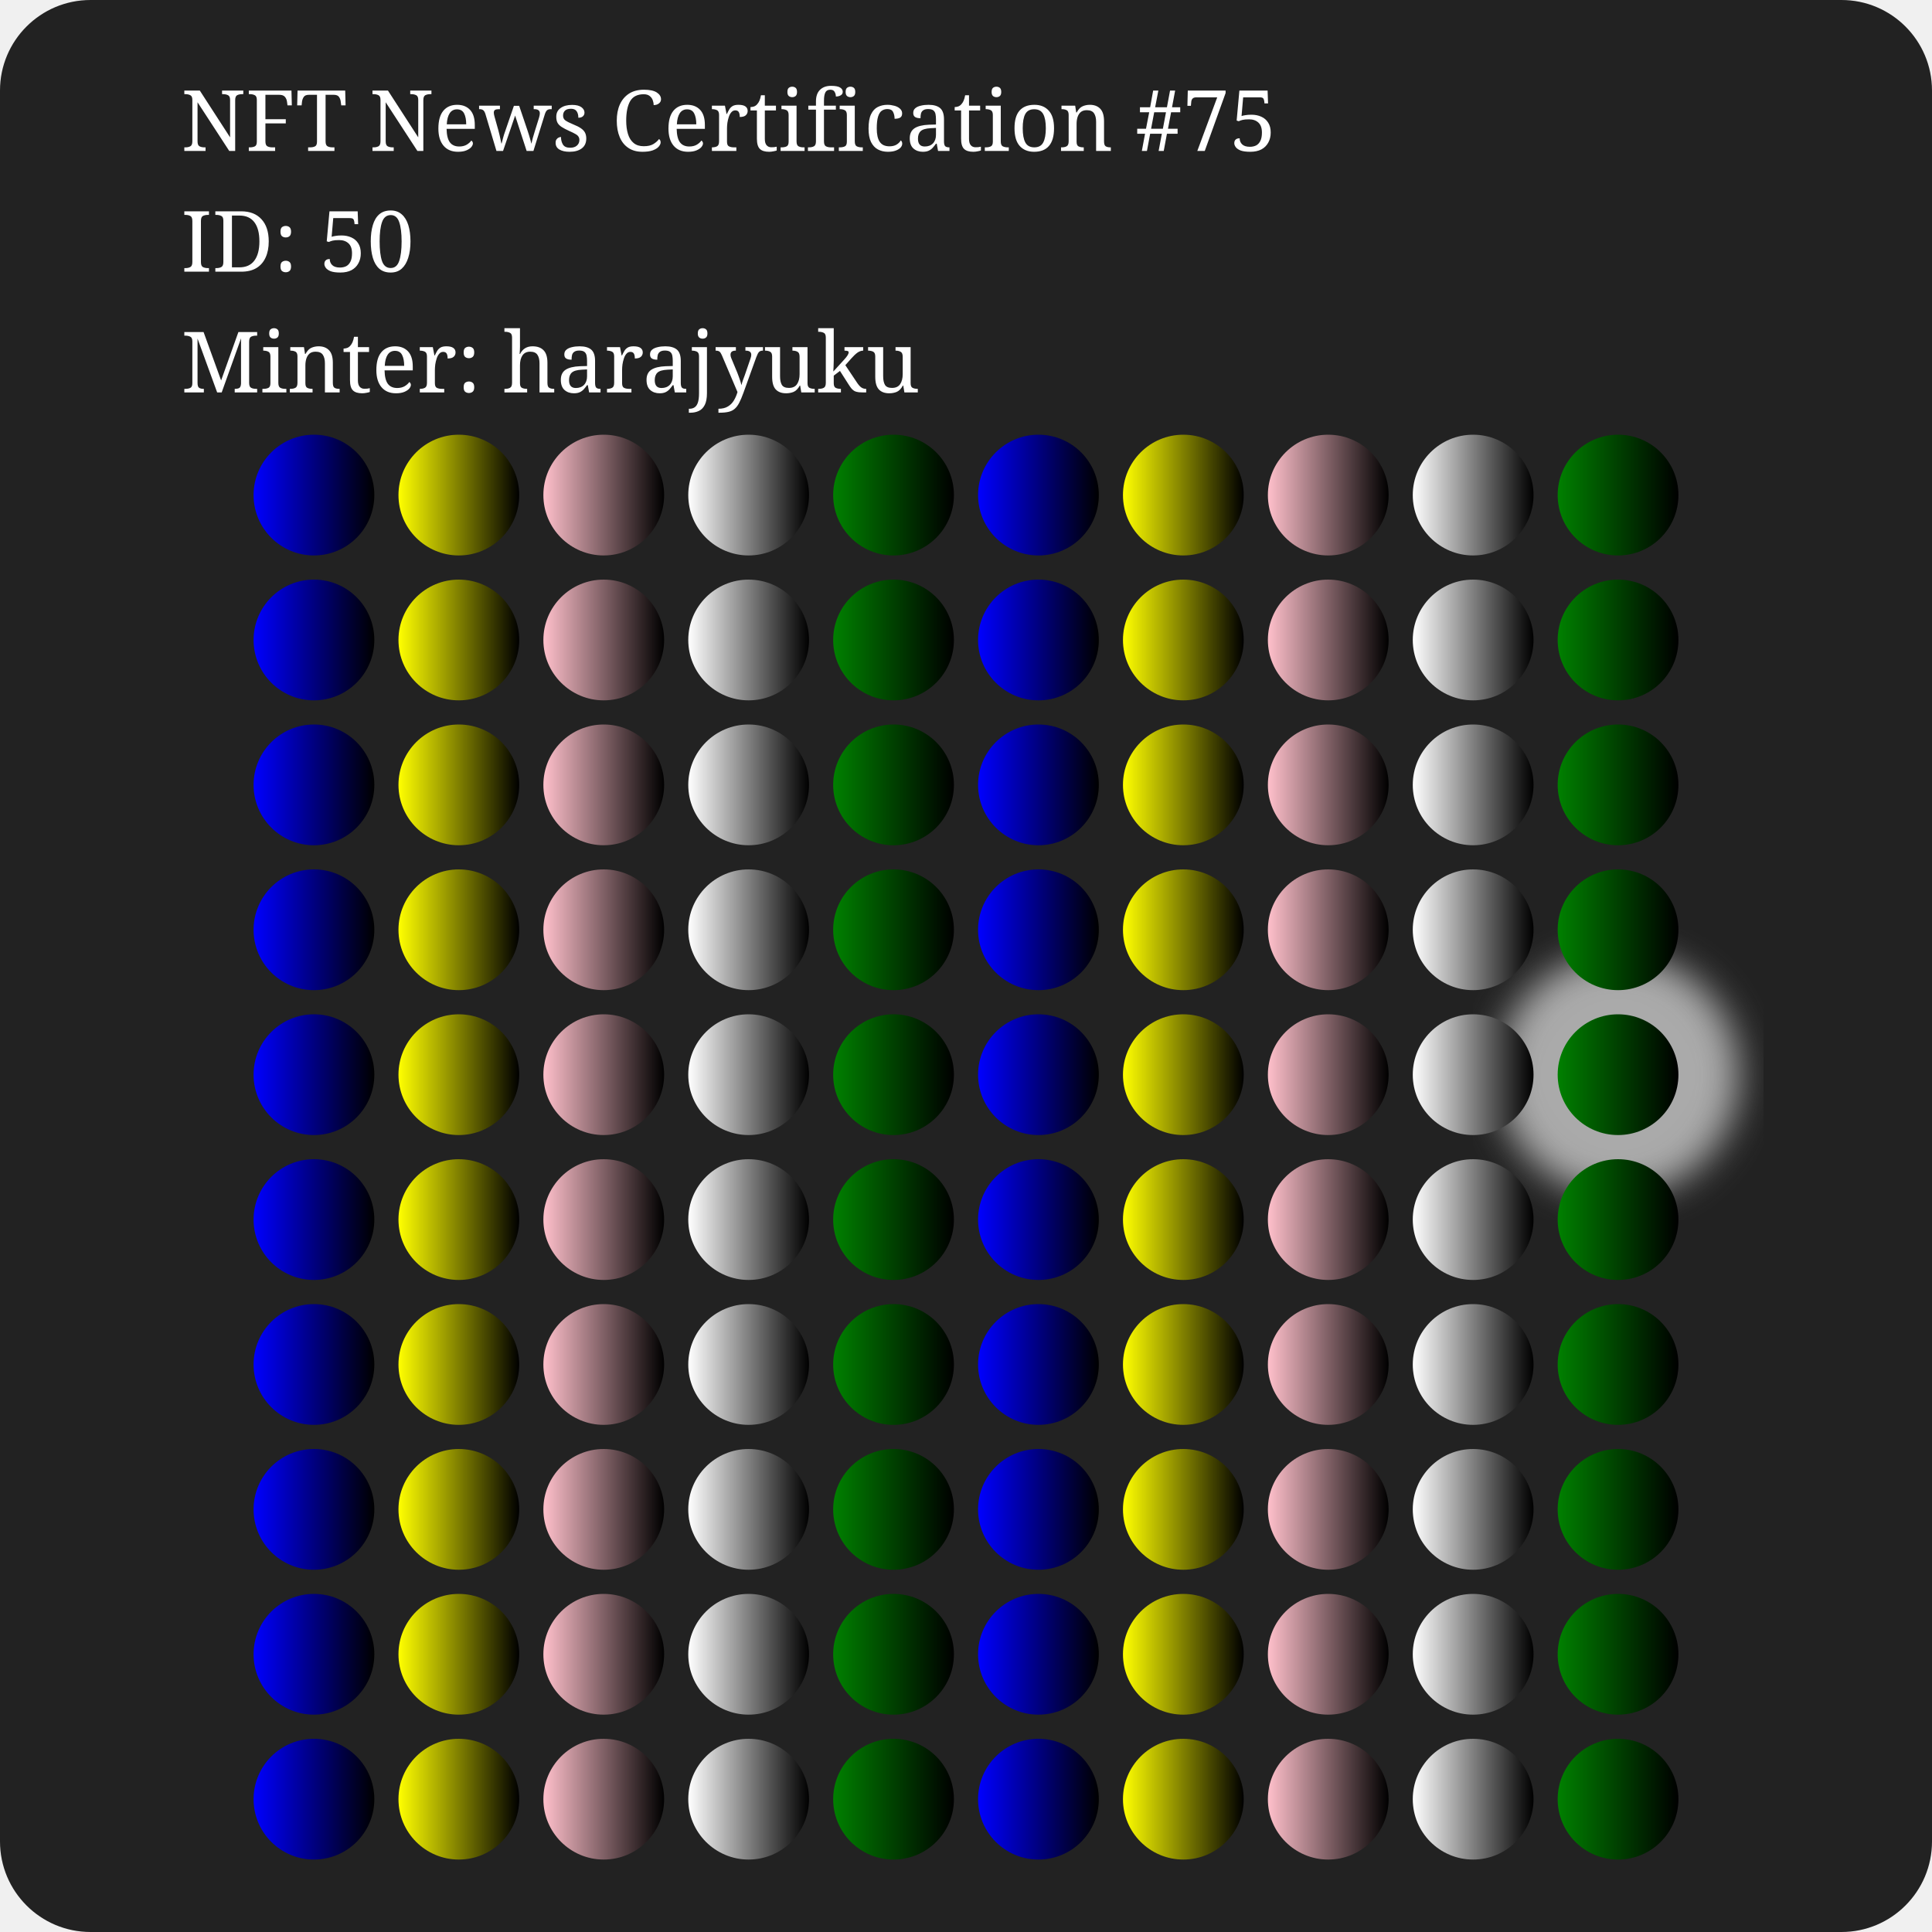
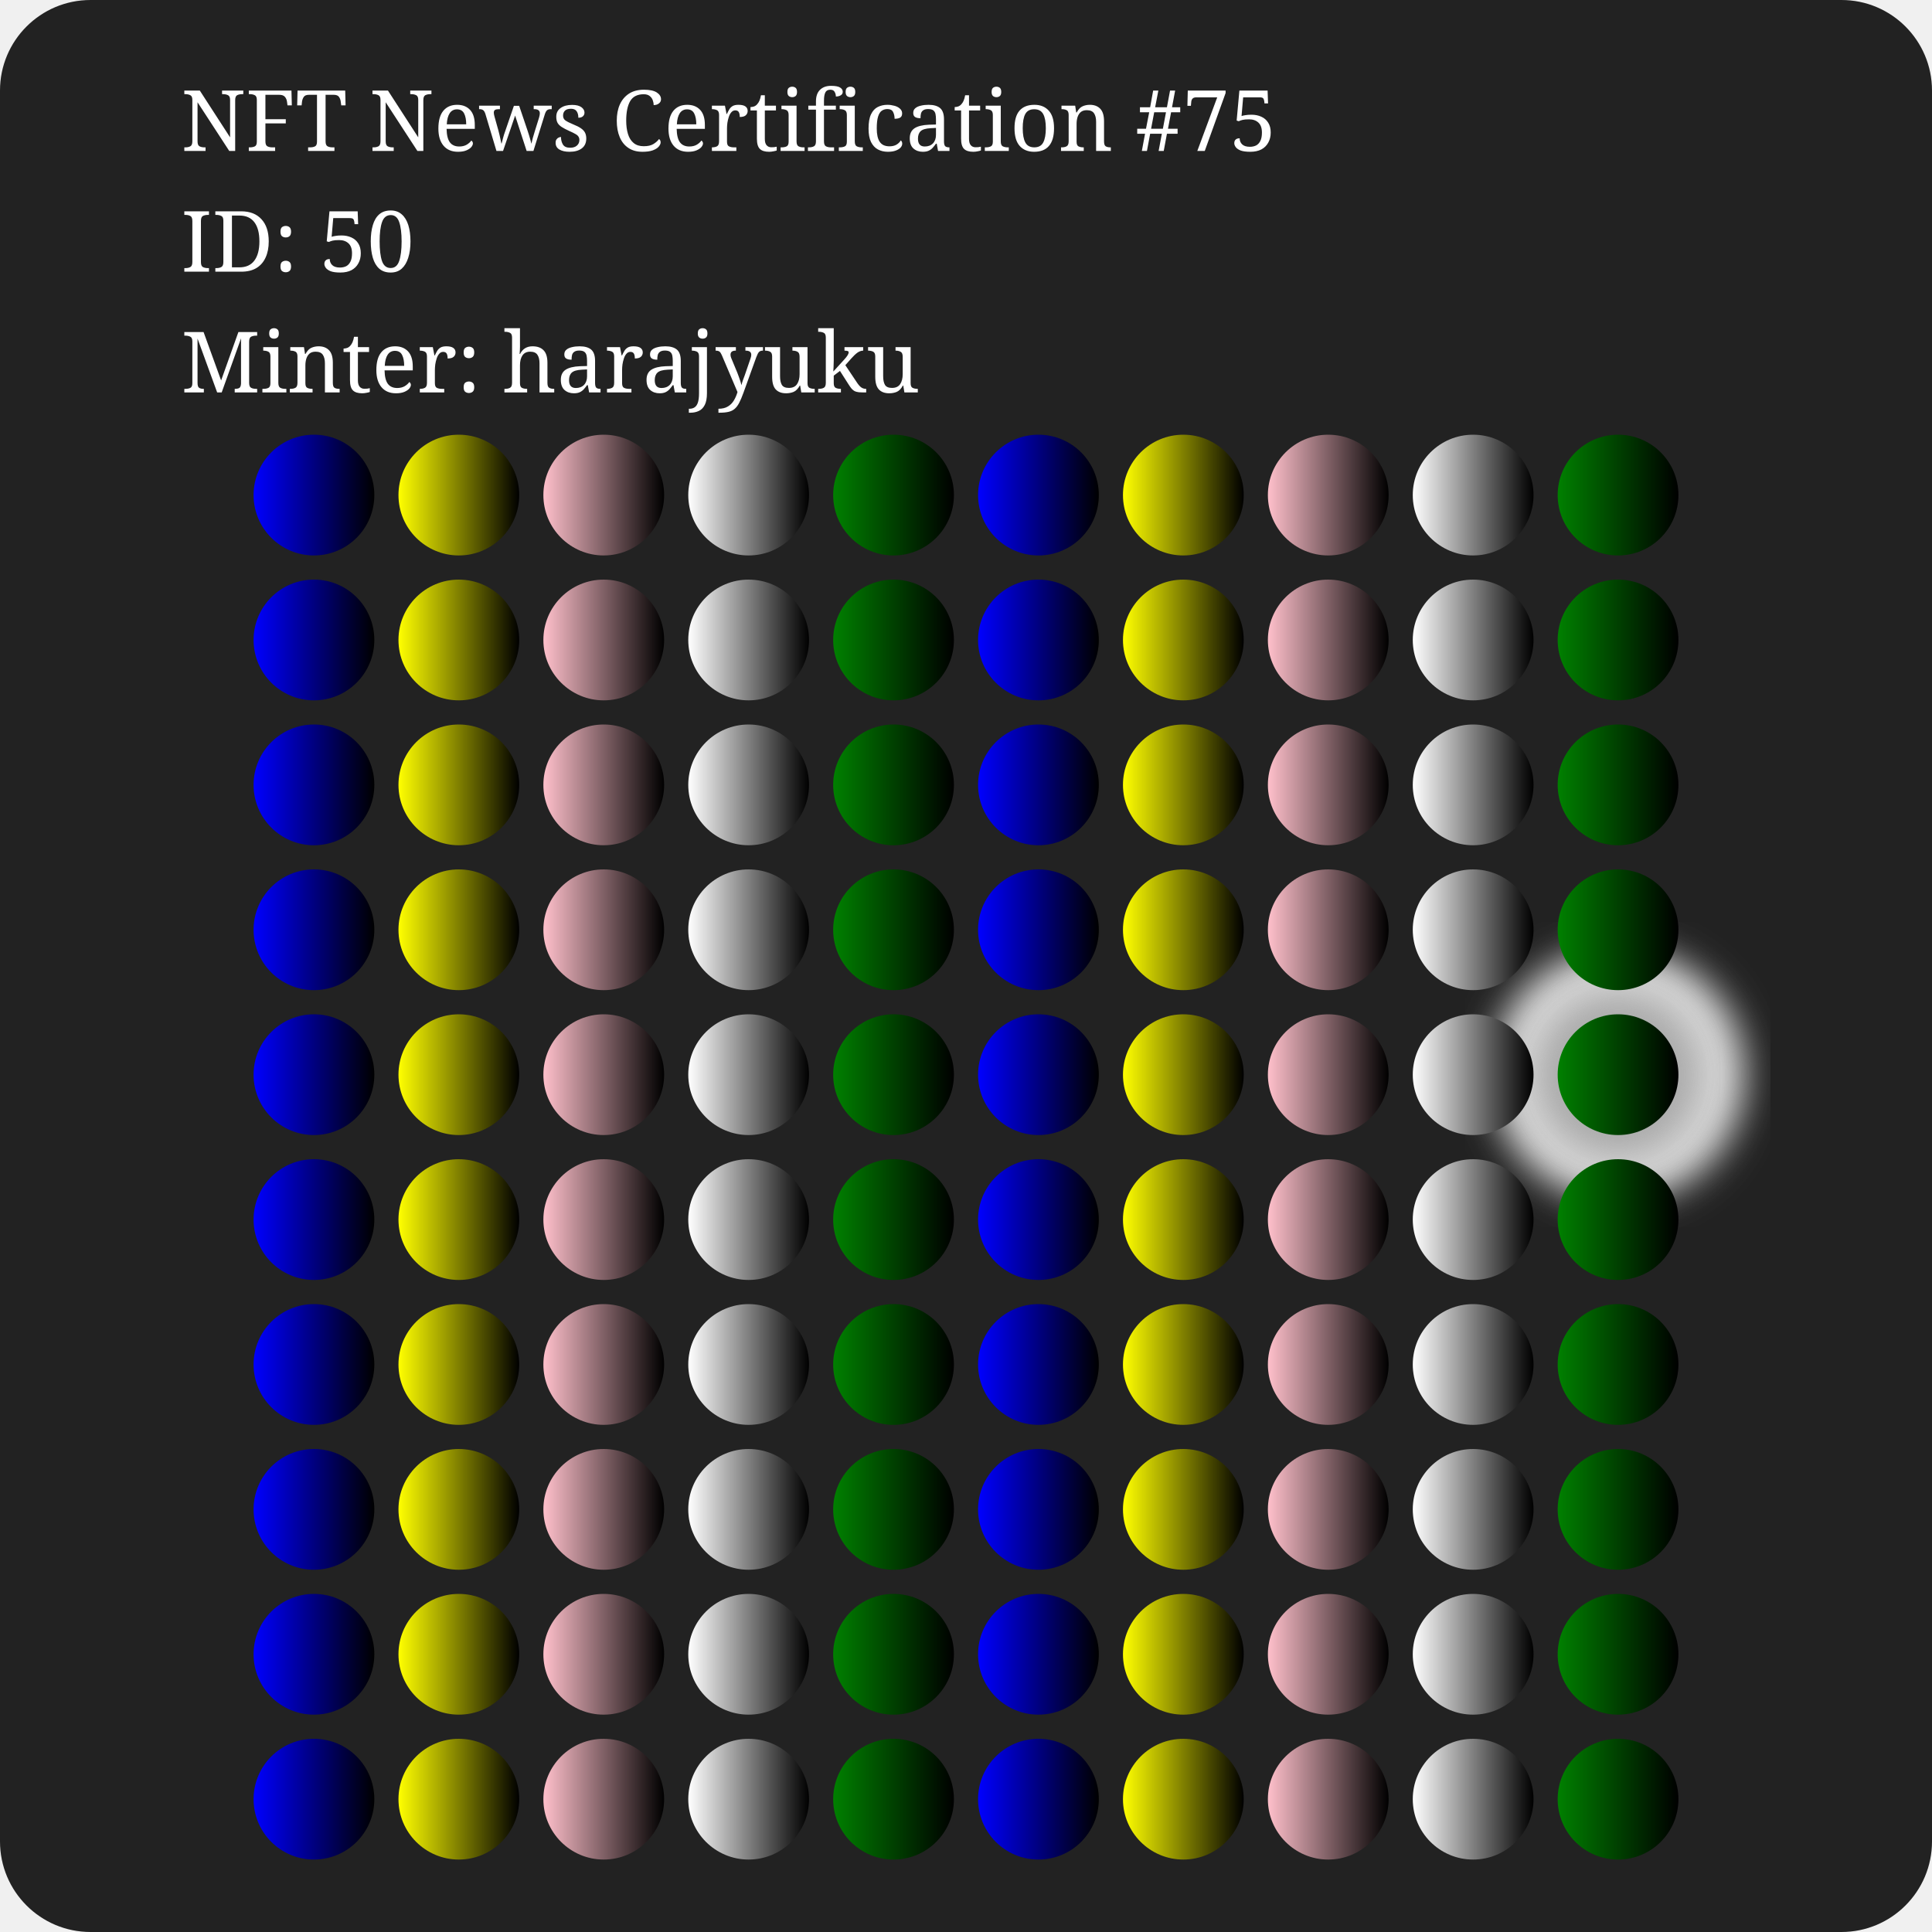
<svg xmlns="http://www.w3.org/2000/svg" preserveAspectRatio="xMinYMin meet" viewBox="0 0 320 320">
  <style>.base { fill: white; font-family: serif; font-size: 14px;}</style>
  <defs>
    <filter id="f">
      <feGaussianBlur in="SourceGraphic" stdDeviation="3" />
    </filter>
    <linearGradient id="blackLG">
      <stop offset="0%" stop-color="black" />
      <stop offset="100%" />
    </linearGradient>
    <circle id="black" cx="0" cy="0" r="10" fill="url(#blackLG)" />
    <linearGradient id="redLG">
      <stop offset="0%" stop-color="red" />
      <stop offset="100%" />
    </linearGradient>
    <circle id="red" cx="0" cy="0" r="10" fill="url(#redLG)" />
    <linearGradient id="blueLG">
      <stop offset="0%" stop-color="blue" />
      <stop offset="100%" />
    </linearGradient>
    <circle id="blue" cx="0" cy="0" r="10" fill="url(#blueLG)" />
    <linearGradient id="greenLG">
      <stop offset="0%" stop-color="green" />
      <stop offset="100%" />
    </linearGradient>
    <circle id="green" cx="0" cy="0" r="10" fill="url(#greenLG)" />
    <linearGradient id="yellowLG">
      <stop offset="0%" stop-color="yellow" />
      <stop offset="100%" />
    </linearGradient>
    <circle id="yellow" cx="0" cy="0" r="10" fill="url(#yellowLG)" />
    <linearGradient id="whiteLG">
      <stop offset="0%" stop-color="white" />
      <stop offset="100%" />
    </linearGradient>
    <circle id="white" cx="0" cy="0" r="10" fill="url(#whiteLG)" />
    <linearGradient id="pinkLG">
      <stop offset="0%" stop-color="pink" />
      <stop offset="100%" />
    </linearGradient>
    <circle id="pink" cx="0" cy="0" r="10" fill="url(#pinkLG)" />
  </defs>
  <rect width="100%" height="100%" fill="#222" rx="15" ry="15" />
-   <circle id="F" cx="268" cy="178" r="20" fill="#aaa" filter="url(#f)" />
+   <circle id="F" cx="268" cy="178" r="21" fill="#ddd" filter="url(#f)" />
+   <circle id="F" cx="268" cy="178" r="14" fill="#aaa" filter="url(#f)" />
  <use href="#blue" x="52" y="82" />
  <use href="#yellow" x="76" y="82" />
  <use href="#pink" x="100" y="82" />
  <use href="#white" x="124" y="82" />
  <use href="#green" x="148" y="82" />
  <use href="#blue" x="172" y="82" />
  <use href="#yellow" x="196" y="82" />
  <use href="#pink" x="220" y="82" />
  <use href="#white" x="244" y="82" />
  <use href="#green" x="268" y="82" />
  <use href="#blue" x="52" y="106" />
  <use href="#yellow" x="76" y="106" />
  <use href="#pink" x="100" y="106" />
  <use href="#white" x="124" y="106" />
  <use href="#green" x="148" y="106" />
  <use href="#blue" x="172" y="106" />
  <use href="#yellow" x="196" y="106" />
  <use href="#pink" x="220" y="106" />
  <use href="#white" x="244" y="106" />
  <use href="#green" x="268" y="106" />
  <use href="#blue" x="52" y="130" />
  <use href="#yellow" x="76" y="130" />
  <use href="#pink" x="100" y="130" />
  <use href="#white" x="124" y="130" />
  <use href="#green" x="148" y="130" />
  <use href="#blue" x="172" y="130" />
  <use href="#yellow" x="196" y="130" />
  <use href="#pink" x="220" y="130" />
  <use href="#white" x="244" y="130" />
  <use href="#green" x="268" y="130" />
  <use href="#blue" x="52" y="154" />
  <use href="#yellow" x="76" y="154" />
  <use href="#pink" x="100" y="154" />
  <use href="#white" x="124" y="154" />
  <use href="#green" x="148" y="154" />
  <use href="#blue" x="172" y="154" />
  <use href="#yellow" x="196" y="154" />
  <use href="#pink" x="220" y="154" />
  <use href="#white" x="244" y="154" />
  <use href="#green" x="268" y="154" />
  <use href="#blue" x="52" y="178" />
  <use href="#yellow" x="76" y="178" />
  <use href="#pink" x="100" y="178" />
  <use href="#white" x="124" y="178" />
  <use href="#green" x="148" y="178" />
  <use href="#blue" x="172" y="178" />
  <use href="#yellow" x="196" y="178" />
  <use href="#pink" x="220" y="178" />
  <use href="#white" x="244" y="178" />
  <use href="#green" x="268" y="178" />
  <use href="#blue" x="52" y="202" />
  <use href="#yellow" x="76" y="202" />
  <use href="#pink" x="100" y="202" />
  <use href="#white" x="124" y="202" />
  <use href="#green" x="148" y="202" />
  <use href="#blue" x="172" y="202" />
  <use href="#yellow" x="196" y="202" />
  <use href="#pink" x="220" y="202" />
  <use href="#white" x="244" y="202" />
  <use href="#green" x="268" y="202" />
  <use href="#blue" x="52" y="226" />
  <use href="#yellow" x="76" y="226" />
  <use href="#pink" x="100" y="226" />
  <use href="#white" x="124" y="226" />
  <use href="#green" x="148" y="226" />
  <use href="#blue" x="172" y="226" />
  <use href="#yellow" x="196" y="226" />
  <use href="#pink" x="220" y="226" />
  <use href="#white" x="244" y="226" />
  <use href="#green" x="268" y="226" />
  <use href="#blue" x="52" y="250" />
  <use href="#yellow" x="76" y="250" />
  <use href="#pink" x="100" y="250" />
  <use href="#white" x="124" y="250" />
  <use href="#green" x="148" y="250" />
  <use href="#blue" x="172" y="250" />
  <use href="#yellow" x="196" y="250" />
  <use href="#pink" x="220" y="250" />
  <use href="#white" x="244" y="250" />
  <use href="#green" x="268" y="250" />
  <use href="#blue" x="52" y="274" />
  <use href="#yellow" x="76" y="274" />
  <use href="#pink" x="100" y="274" />
  <use href="#white" x="124" y="274" />
  <use href="#green" x="148" y="274" />
  <use href="#blue" x="172" y="274" />
  <use href="#yellow" x="196" y="274" />
  <use href="#pink" x="220" y="274" />
  <use href="#white" x="244" y="274" />
  <use href="#green" x="268" y="274" />
  <use href="#blue" x="52" y="298" />
  <use href="#yellow" x="76" y="298" />
  <use href="#pink" x="100" y="298" />
  <use href="#white" x="124" y="298" />
  <use href="#green" x="148" y="298" />
  <use href="#blue" x="172" y="298" />
  <use href="#yellow" x="196" y="298" />
  <use href="#pink" x="220" y="298" />
  <use href="#white" x="244" y="298" />
  <use href="#green" x="268" y="298" />
  <text x="30" y="25" class="base">NFT News Certification #75</text>
  <text x="30" y="45" class="base">ID: 50</text>
  <text x="30" y="65" class="base"> Minter: harajyuku</text>
</svg>
